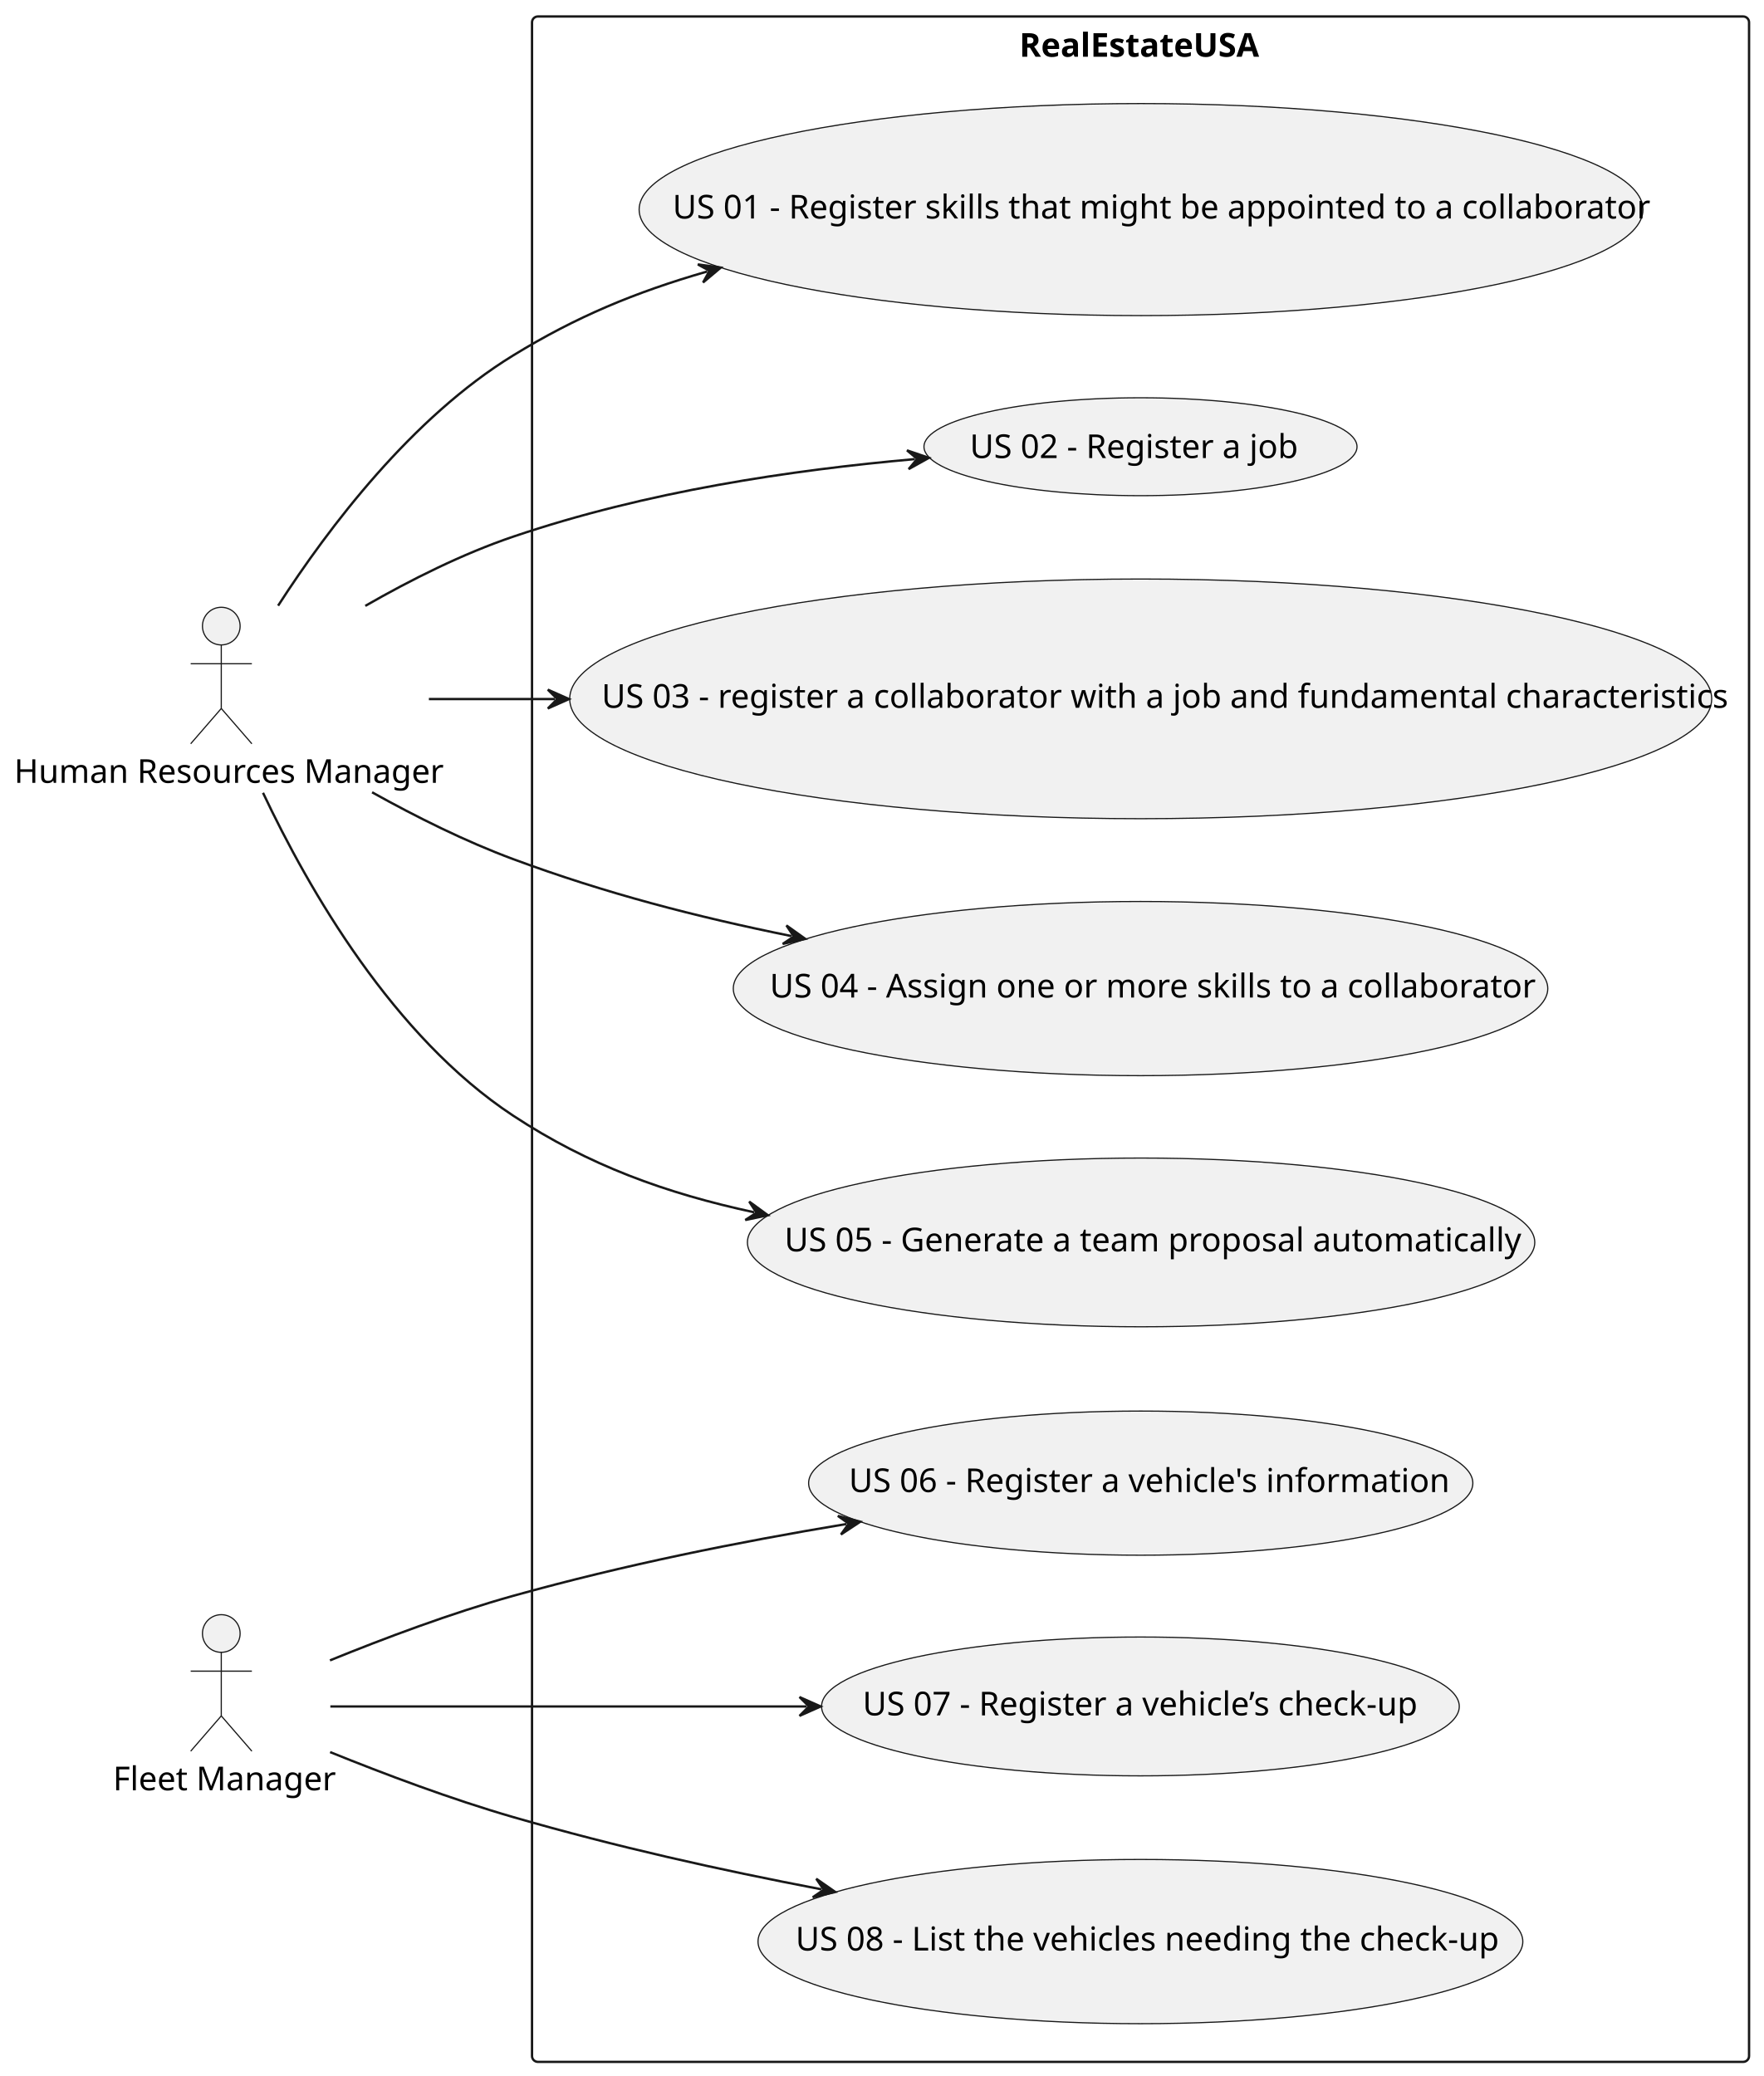
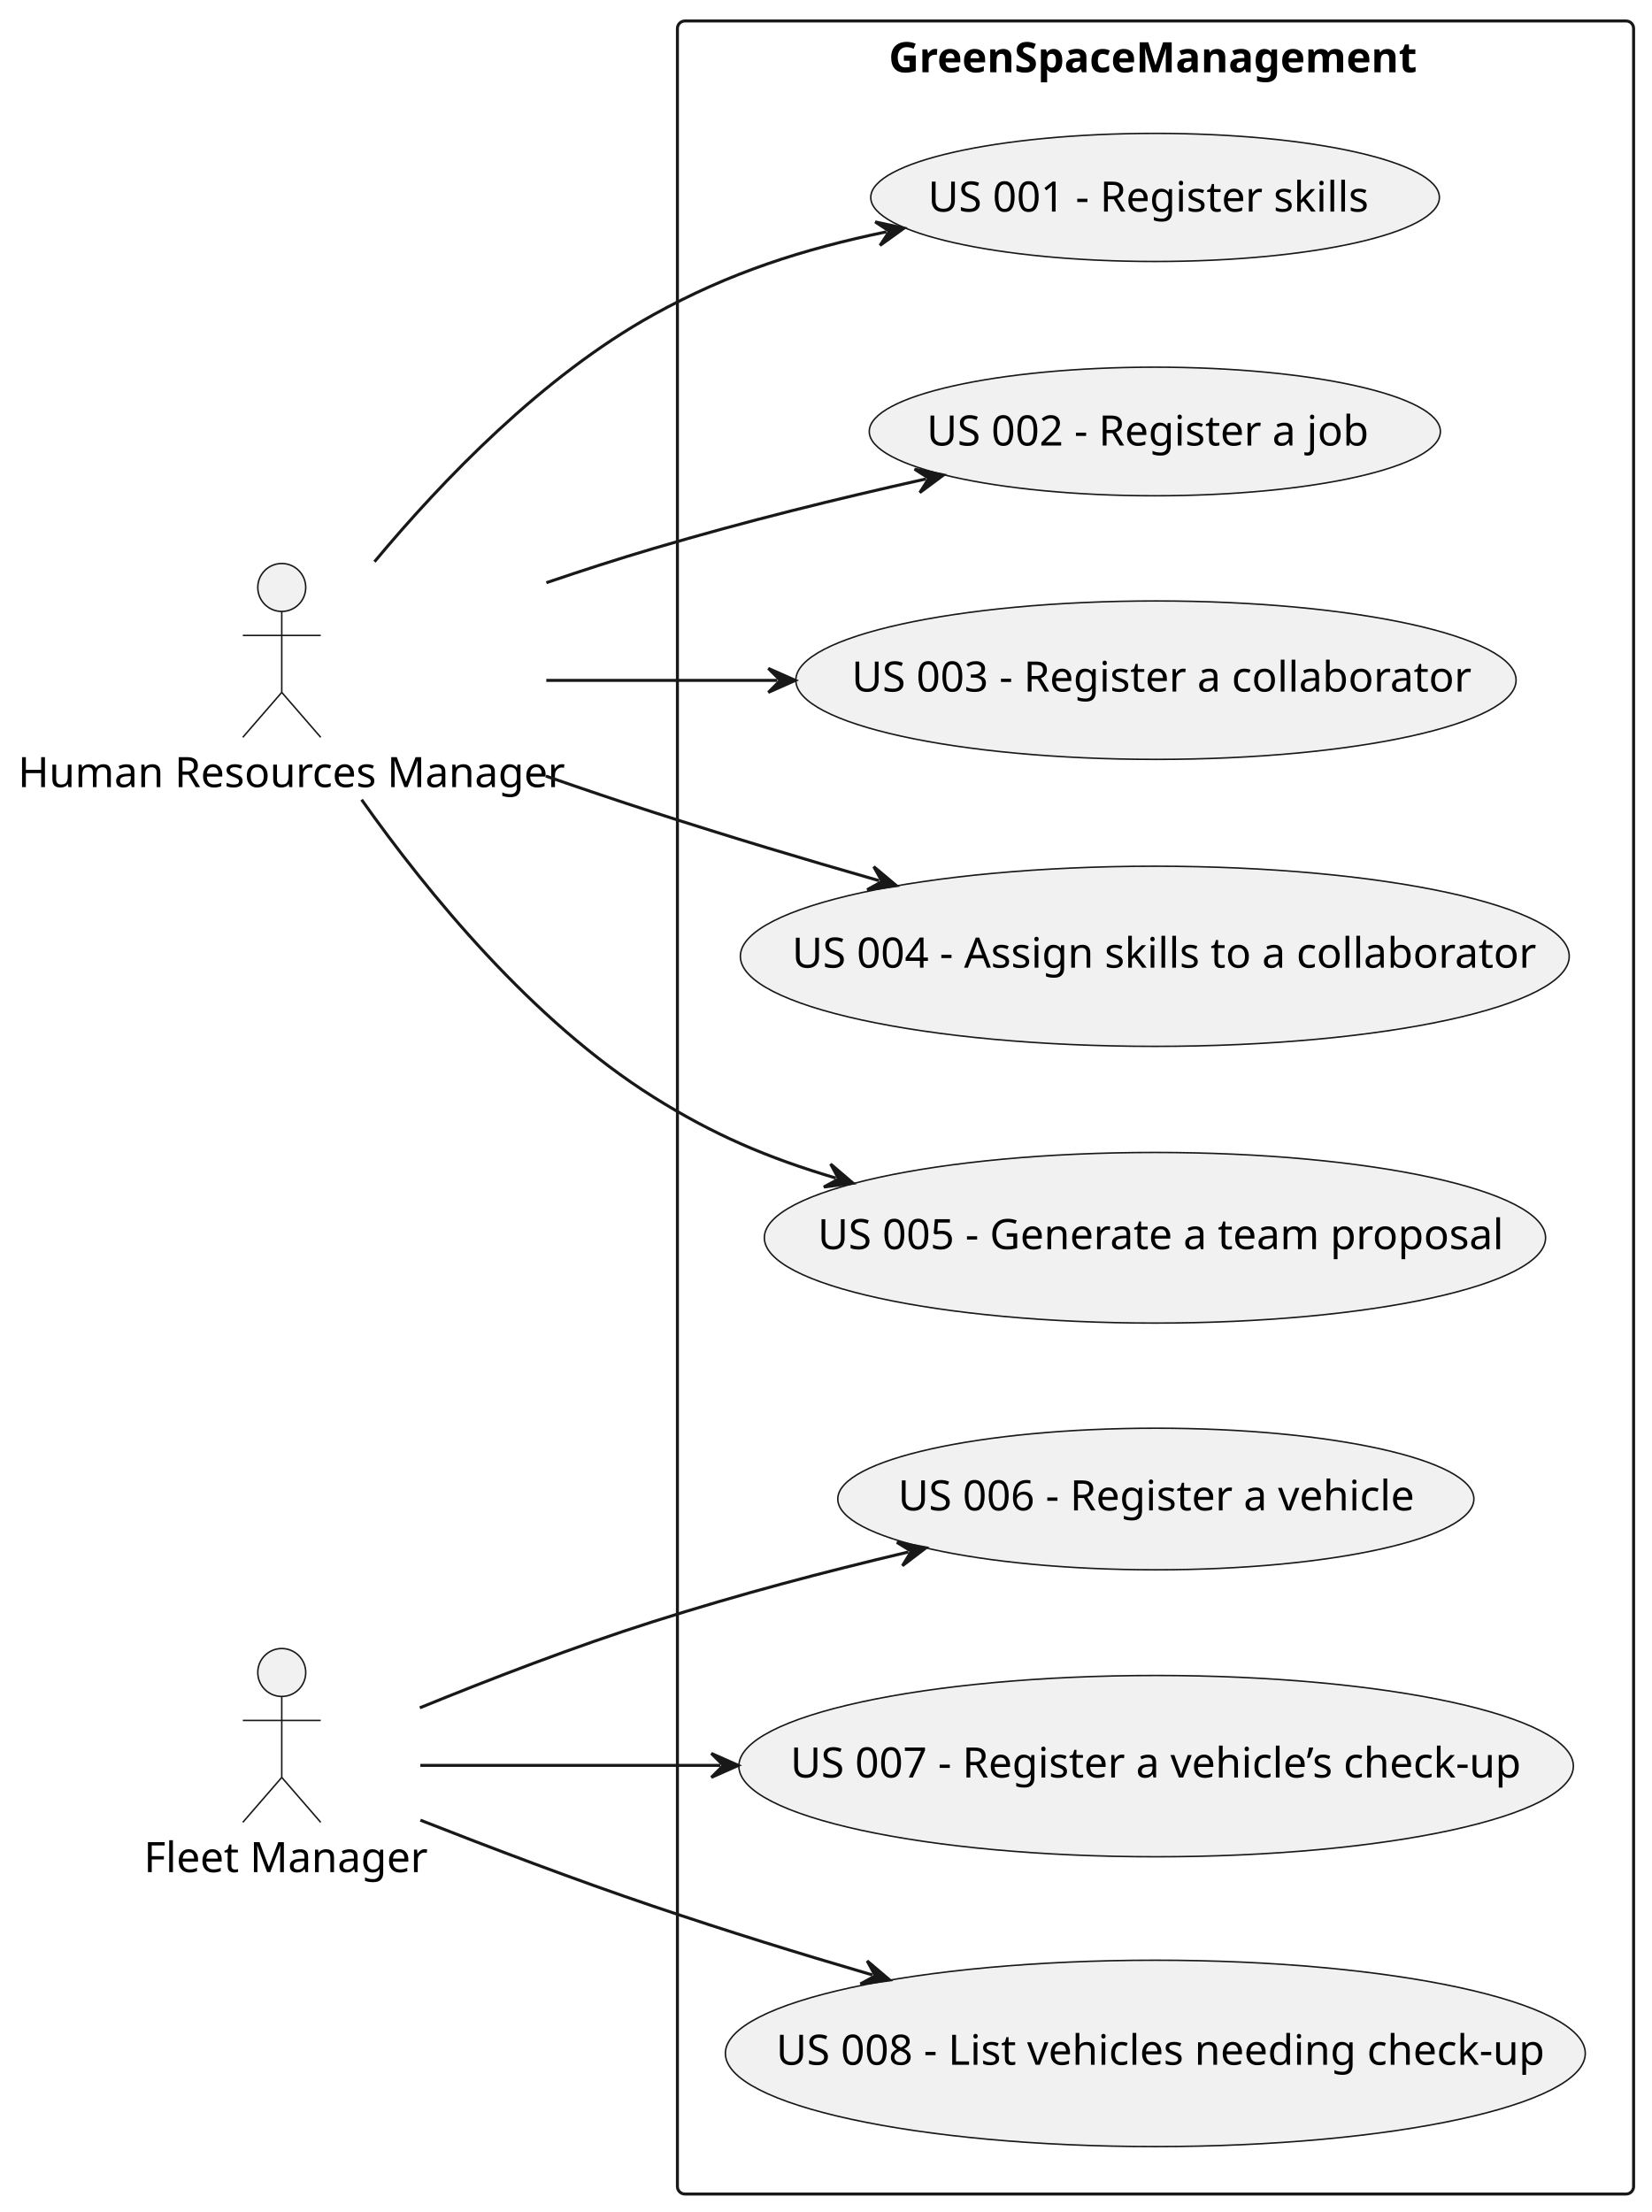
- <svg xmlns="http://www.w3.org/2000/svg" contentStyleType="text/css" height="882px" preserveAspectRatio="none" style="width:749px;height:882px;background:#FFFFFF;" version="1.1" viewBox="0 0 749 882" width="749px" zoomAndPan="magnify">
+ <svg xmlns="http://www.w3.org/2000/svg" contentStyleType="text/css" height="738px" preserveAspectRatio="none" style="width:551px;height:738px;background:#FFFFFF;" version="1.1" viewBox="0 0 551 738" width="551px" zoomAndPan="magnify">
  <defs />
  <g>
-     <g id="cluster_RealEstateUSA">
-       <rect fill="none" height="869" rx="2.5" ry="2.5" style="stroke:#181818;stroke-width:1.0;" width="517" x="226" y="7" />
-       <text fill="#000000" font-family="sans-serif" font-size="14" font-weight="bold" lengthAdjust="spacing" textLength="103" x="433" y="24.107">RealEstateUSA</text>
+     <g id="cluster_GreenSpaceManagement">
+       <rect fill="none" height="725" rx="2.5" ry="2.5" style="stroke:#181818;stroke-width:1.0;" width="319" x="226" y="7" />
+       <text fill="#000000" font-family="sans-serif" font-size="14" font-weight="bold" lengthAdjust="spacing" textLength="178" x="296.5" y="24.107">GreenSpaceManagement</text>
    </g>
-     <g id="elem_US 01 - Register skills that might be appointed to a collaborator">
-       <ellipse cx="484.719" cy="89.044" fill="#F1F1F1" rx="213.219" ry="45.044" style="stroke:#181818;stroke-width:0.5;" />
-       <text fill="#000000" font-family="sans-serif" font-size="14" lengthAdjust="spacing" textLength="398" x="285.719" y="92.841">US 01 - Register skills that might be appointed to a collaborator</text>
+     <g id="elem_US 001 - Register skills">
+       <ellipse cx="385.355" cy="65.871" fill="#F1F1F1" rx="94.855" ry="21.371" style="stroke:#181818;stroke-width:0.5;" />
+       <text fill="#000000" font-family="sans-serif" font-size="14" lengthAdjust="spacing" textLength="146" x="309.609" y="70.6">US 001 - Register skills</text>
    </g>
-     <g id="elem_US 02 - Register a job">
-       <ellipse cx="484.48" cy="189.796" fill="#F1F1F1" rx="91.98" ry="20.796" style="stroke:#181818;stroke-width:0.5;" />
-       <text fill="#000000" font-family="sans-serif" font-size="14" lengthAdjust="spacing" textLength="139" x="411.98" y="194.6">US 02 - Register a job</text>
+     <g id="elem_US 002 - Register a job">
+       <ellipse cx="385.271" cy="143.954" fill="#F1F1F1" rx="95.271" ry="21.454" style="stroke:#181818;stroke-width:0.5;" />
+       <text fill="#000000" font-family="sans-serif" font-size="14" lengthAdjust="spacing" textLength="147" x="309.167" y="148.641">US 002 - Register a job</text>
    </g>
-     <g id="elem_US 03 - register a collaborator with a job and fundamental characteristics">
-       <ellipse cx="484.567" cy="296.913" fill="#F1F1F1" rx="242.567" ry="50.913" style="stroke:#181818;stroke-width:0.5;" />
-       <text fill="#000000" font-family="sans-serif" font-size="14" lengthAdjust="spacing" textLength="458" x="255.567" y="300.71">US 03 - register a collaborator with a job and fundamental characteristics</text>
+     <g id="elem_US 003 - Register a collaborator">
+       <ellipse cx="385.647" cy="226.929" fill="#F1F1F1" rx="120.147" ry="26.429" style="stroke:#181818;stroke-width:0.5;" />
+       <text fill="#000000" font-family="sans-serif" font-size="14" lengthAdjust="spacing" textLength="203" x="284.147" y="230.726">US 003 - Register a collaborator</text>
    </g>
-     <g id="elem_US 04 - Assign one or more skills to a collaborator">
-       <ellipse cx="484.498" cy="420" fill="#F1F1F1" rx="172.998" ry="37" style="stroke:#181818;stroke-width:0.5;" />
-       <text fill="#000000" font-family="sans-serif" font-size="14" lengthAdjust="spacing" textLength="315" x="326.998" y="423.796">US 04 - Assign one or more skills to a collaborator</text>
+     <g id="elem_US 004 - Assign skills to a collaborator">
+       <ellipse cx="385.263" cy="319.053" fill="#F1F1F1" rx="138.263" ry="30.053" style="stroke:#181818;stroke-width:0.5;" />
+       <text fill="#000000" font-family="sans-serif" font-size="14" lengthAdjust="spacing" textLength="242" x="264.263" y="322.849">US 004 - Assign skills to a collaborator</text>
    </g>
-     <g id="elem_US 05 - Generate a team proposal automatically">
-       <ellipse cx="484.736" cy="527.847" fill="#F1F1F1" rx="167.236" ry="35.847" style="stroke:#181818;stroke-width:0.5;" />
-       <text fill="#000000" font-family="sans-serif" font-size="14" lengthAdjust="spacing" textLength="303" x="333.236" y="531.644">US 05 - Generate a team proposal automatically</text>
+     <g id="elem_US 005 - Generate a team proposal">
+       <ellipse cx="385.316" cy="412.963" fill="#F1F1F1" rx="130.316" ry="28.463" style="stroke:#181818;stroke-width:0.5;" />
+       <text fill="#000000" font-family="sans-serif" font-size="14" lengthAdjust="spacing" textLength="225" x="272.816" y="416.76">US 005 - Generate a team proposal</text>
    </g>
-     <g id="elem_US 06 - Register a vehicle's information">
-       <ellipse cx="484.584" cy="630.117" fill="#F1F1F1" rx="141.084" ry="30.617" style="stroke:#181818;stroke-width:0.5;" />
-       <text fill="#000000" font-family="sans-serif" font-size="14" lengthAdjust="spacing" textLength="248" x="360.584" y="633.914">US 06 - Register a vehicle's information</text>
+     <g id="elem_US 006 - Register a vehicle">
+       <ellipse cx="385.608" cy="500.122" fill="#F1F1F1" rx="106.108" ry="23.622" style="stroke:#181818;stroke-width:0.5;" />
+       <text fill="#000000" font-family="sans-serif" font-size="14" lengthAdjust="spacing" textLength="172" x="299.608" y="503.918">US 006 - Register a vehicle</text>
    </g>
-     <g id="elem_US 07 - Register a vehicle’s check-up">
-       <ellipse cx="484.451" cy="724.99" fill="#F1F1F1" rx="135.451" ry="29.49" style="stroke:#181818;stroke-width:0.5;" />
-       <text fill="#000000" font-family="sans-serif" font-size="14" lengthAdjust="spacing" textLength="236" x="366.451" y="728.787">US 07 - Register a vehicle’s check-up</text>
+     <g id="elem_US 007 - Register a vehicle’s check-up">
+       <ellipse cx="385.703" cy="589.24" fill="#F1F1F1" rx="139.203" ry="30.241" style="stroke:#181818;stroke-width:0.5;" />
+       <text fill="#000000" font-family="sans-serif" font-size="14" lengthAdjust="spacing" textLength="244" x="263.703" y="593.037">US 007 - Register a vehicle’s check-up</text>
    </g>
-     <g id="elem_US 08 - List the vehicles needing the check-up">
-       <ellipse cx="484.447" cy="824.889" fill="#F1F1F1" rx="162.447" ry="34.889" style="stroke:#181818;stroke-width:0.5;" />
-       <text fill="#000000" font-family="sans-serif" font-size="14" lengthAdjust="spacing" textLength="293" x="337.947" y="828.686">US 08 - List the vehicles needing the check-up</text>
+     <g id="elem_US 008 - List vehicles needing check-up">
+       <ellipse cx="385.44" cy="685.088" fill="#F1F1F1" rx="143.44" ry="31.088" style="stroke:#181818;stroke-width:0.5;" />
+       <text fill="#000000" font-family="sans-serif" font-size="14" lengthAdjust="spacing" textLength="253" x="258.94" y="688.885">US 008 - List vehicles needing check-up</text>
    </g>
    <g id="elem_HRM">
-       <ellipse cx="94" cy="266" fill="#F1F1F1" rx="8" ry="8" style="stroke:#181818;stroke-width:0.5;" />
-       <path d="M94,274 L94,301 M81,282 L107,282 M94,301 L81,316 M94,301 L107,316 " fill="none" style="stroke:#181818;stroke-width:0.5;" />
-       <text fill="#000000" font-family="sans-serif" font-size="14" lengthAdjust="spacing" textLength="176" x="6" y="332.607">Human Resources Manager</text>
+       <ellipse cx="94" cy="196" fill="#F1F1F1" rx="8" ry="8" style="stroke:#181818;stroke-width:0.5;" />
+       <path d="M94,204 L94,231 M81,212 L107,212 M94,231 L81,246 M94,231 L107,246 " fill="none" style="stroke:#181818;stroke-width:0.5;" />
+       <text fill="#000000" font-family="sans-serif" font-size="14" lengthAdjust="spacing" textLength="176" x="6" y="262.607">Human Resources Manager</text>
    </g>
    <g id="elem_FM">
-       <ellipse cx="94" cy="694" fill="#F1F1F1" rx="8" ry="8" style="stroke:#181818;stroke-width:0.5;" />
-       <path d="M94,702 L94,729 M81,710 L107,710 M94,729 L81,744 M94,729 L107,744 " fill="none" style="stroke:#181818;stroke-width:0.5;" />
-       <text fill="#000000" font-family="sans-serif" font-size="14" lengthAdjust="spacing" textLength="92" x="48" y="760.607">Fleet Manager</text>
+       <ellipse cx="94" cy="558" fill="#F1F1F1" rx="8" ry="8" style="stroke:#181818;stroke-width:0.5;" />
+       <path d="M94,566 L94,593 M81,574 L107,574 M94,593 L81,608 M94,593 L107,608 " fill="none" style="stroke:#181818;stroke-width:0.5;" />
+       <text fill="#000000" font-family="sans-serif" font-size="14" lengthAdjust="spacing" textLength="92" x="48" y="624.607">Fleet Manager</text>
    </g>
-     <g id="link_HRM_US 01 - Register skills that might be appointed to a collaborator">
-       <path d="M118.14,257.33 C139.74,223.87 175.05,177.33 218,151 C244.73,134.61 269.644,124.211 300.435,115.341 " fill="none" id="HRM-to-US 01 - Register skills that might be appointed to a collaborator" style="stroke:#181818;stroke-width:1.0;" />
-       <polygon fill="#181818" points="306.2,113.68,296.444,112.328,301.395,115.064,298.659,120.015,306.2,113.68" style="stroke:#181818;stroke-width:1.0;" />
+     <g id="link_HRM_US 001 - Register skills">
+       <path d="M124.94,187.41 C147.59,160.22 181.03,125.47 218,105 C243.45,90.91 267.945,83.11 295.735,77.34 " fill="none" id="HRM-to-US 001 - Register skills" style="stroke:#181818;stroke-width:1.0;" />
+       <polygon fill="#181818" points="301.61,76.12,291.985,74.033,296.714,77.136,293.611,81.866,301.61,76.12" style="stroke:#181818;stroke-width:1.0;" />
    </g>
-     <g id="link_HRM_US 02 - Register a job">
-       <path d="M155.18,257.41 C174.54,246.29 196.55,235.27 218,228 C275,208.69 336.144,199.722 388.634,195.052 " fill="none" id="HRM-to-US 02 - Register a job" style="stroke:#181818;stroke-width:1.0;" />
-       <polygon fill="#181818" points="394.61,194.52,385.291,191.333,389.63,194.963,386,199.302,394.61,194.52" style="stroke:#181818;stroke-width:1.0;" />
+     <g id="link_HRM_US 002 - Register a job">
+       <path d="M182.28,194.41 C194.22,190.35 206.36,186.43 218,183 C249.47,173.72 278.934,166.488 308.924,159.788 " fill="none" id="HRM-to-US 002 - Register a job" style="stroke:#181818;stroke-width:1.0;" />
+       <polygon fill="#181818" points="314.78,158.48,305.124,156.538,309.9,159.57,306.869,164.346,314.78,158.48" style="stroke:#181818;stroke-width:1.0;" />
    </g>
-     <g id="link_HRM_US 03 - register a collaborator with a job and fundamental characteristics">
-       <path d="M182.19,297 C200.53,297 214.73,297 235.72,297 " fill="none" id="HRM-to-US 03 - register a collaborator with a job and fundamental characteristics" style="stroke:#181818;stroke-width:1.0;" />
-       <polygon fill="#181818" points="241.72,297,232.72,293,236.72,297,232.72,301,241.72,297" style="stroke:#181818;stroke-width:1.0;" />
+     <g id="link_HRM_US 003 - Register a collaborator">
+       <path d="M182.25,227 C208.39,227 231.52,227 259.34,227 " fill="none" id="HRM-to-US 003 - Register a collaborator" style="stroke:#181818;stroke-width:1.0;" />
+       <polygon fill="#181818" points="265.34,227,256.34,223,260.34,227,256.34,231,265.34,227" style="stroke:#181818;stroke-width:1.0;" />
    </g>
-     <g id="link_HRM_US 04 - Assign one or more skills to a collaborator">
-       <path d="M158.06,336.61 C176.8,347.06 197.75,357.5 218,365 C257.29,379.55 295.469,389.438 336.229,397.698 " fill="none" id="HRM-to-US 04 - Assign one or more skills to a collaborator" style="stroke:#181818;stroke-width:1.0;" />
-       <polygon fill="#181818" points="342.11,398.89,334.084,393.182,337.21,397.897,332.495,401.023,342.11,398.89" style="stroke:#181818;stroke-width:1.0;" />
+     <g id="link_HRM_US 004 - Assign skills to a collaborator">
+       <path d="M182.12,258.93 C194.13,263.11 206.34,267.24 218,271 C244.2,279.45 267.172,286.336 293.292,293.826 " fill="none" id="HRM-to-US 004 - Assign skills to a collaborator" style="stroke:#181818;stroke-width:1.0;" />
+       <polygon fill="#181818" points="299.06,295.48,291.511,289.154,294.254,294.102,289.306,296.844,299.06,295.48" style="stroke:#181818;stroke-width:1.0;" />
    </g>
-     <g id="link_HRM_US 05 - Generate a team proposal automatically">
-       <path d="M111.73,336.83 C131.12,377.88 167.05,440.47 218,474 C250.02,495.08 282.704,506.937 320.365,515.047 " fill="none" id="HRM-to-US 05 - Generate a team proposal automatically" style="stroke:#181818;stroke-width:1.0;" />
-       <polygon fill="#181818" points="326.23,516.31,318.274,510.505,321.342,515.257,316.59,518.326,326.23,516.31" style="stroke:#181818;stroke-width:1.0;" />
+     <g id="link_HRM_US 005 - Generate a team proposal">
+       <path d="M120.64,266.8 C142.81,298.14 177.61,340.64 218,366 C238.09,378.62 255.889,386.219 278.849,393.049 " fill="none" id="HRM-to-US 005 - Generate a team proposal" style="stroke:#181818;stroke-width:1.0;" />
+       <polygon fill="#181818" points="284.6,394.76,277.114,388.36,279.808,393.334,274.833,396.028,284.6,394.76" style="stroke:#181818;stroke-width:1.0;" />
    </g>
-     <g id="link_FM_US 06 - Register a vehicle's information">
-       <path d="M140.17,705.42 C163.14,696.07 191.69,685.34 218,678 C265.6,664.73 313.142,655.227 359.542,647.487 " fill="none" id="FM-to-US 06 - Register a vehicle's information" style="stroke:#181818;stroke-width:1.0;" />
-       <polygon fill="#181818" points="365.46,646.5,355.925,644.035,360.528,647.323,357.241,651.926,365.46,646.5" style="stroke:#181818;stroke-width:1.0;" />
+     <g id="link_FM_US 006 - Register a vehicle">
+       <path d="M140.06,569.79 C163.11,560.37 191.78,549.31 218,541 C247.37,531.7 274.372,524.593 303.072,517.793 " fill="none" id="FM-to-US 006 - Register a vehicle" style="stroke:#181818;stroke-width:1.0;" />
+       <polygon fill="#181818" points="308.91,516.41,299.23,514.593,304.045,517.563,301.075,522.377,308.91,516.41" style="stroke:#181818;stroke-width:1.0;" />
    </g>
-     <g id="link_FM_US 07 - Register a vehicle’s check-up">
-       <path d="M140.33,725 C191.17,725 270.02,725 342.63,725 " fill="none" id="FM-to-US 07 - Register a vehicle’s check-up" style="stroke:#181818;stroke-width:1.0;" />
-       <polygon fill="#181818" points="348.63,725,339.63,721,343.63,725,339.63,729,348.63,725" style="stroke:#181818;stroke-width:1.0;" />
+     <g id="link_FM_US 007 - Register a vehicle’s check-up">
+       <path d="M140.23,589 C169.02,589 201.98,589 240.32,589 " fill="none" id="FM-to-US 007 - Register a vehicle’s check-up" style="stroke:#181818;stroke-width:1.0;" />
+       <polygon fill="#181818" points="246.32,589,237.32,585,241.32,589,237.32,593,246.32,589" style="stroke:#181818;stroke-width:1.0;" />
    </g>
-     <g id="link_FM_US 08 - List the vehicles needing the check-up">
-       <path d="M140.23,744.38 C163.21,753.68 191.75,764.42 218,772 C262.03,784.71 305.137,794.302 348.947,802.692 " fill="none" id="FM-to-US 08 - List the vehicles needing the check-up" style="stroke:#181818;stroke-width:1.0;" />
-       <polygon fill="#181818" points="354.84,803.82,346.753,798.199,349.929,802.88,345.248,806.056,354.84,803.82" style="stroke:#181818;stroke-width:1.0;" />
+     <g id="link_FM_US 008 - List vehicles needing check-up">
+       <path d="M140.25,607.27 C163.36,616.35 192.01,627.23 218,636 C243.41,644.58 265.512,651.422 291.062,658.912 " fill="none" id="FM-to-US 008 - List vehicles needing check-up" style="stroke:#181818;stroke-width:1.0;" />
+       <polygon fill="#181818" points="296.82,660.6,289.309,654.23,292.022,659.193,287.058,661.907,296.82,660.6" style="stroke:#181818;stroke-width:1.0;" />
    </g>
  </g>
</svg>
